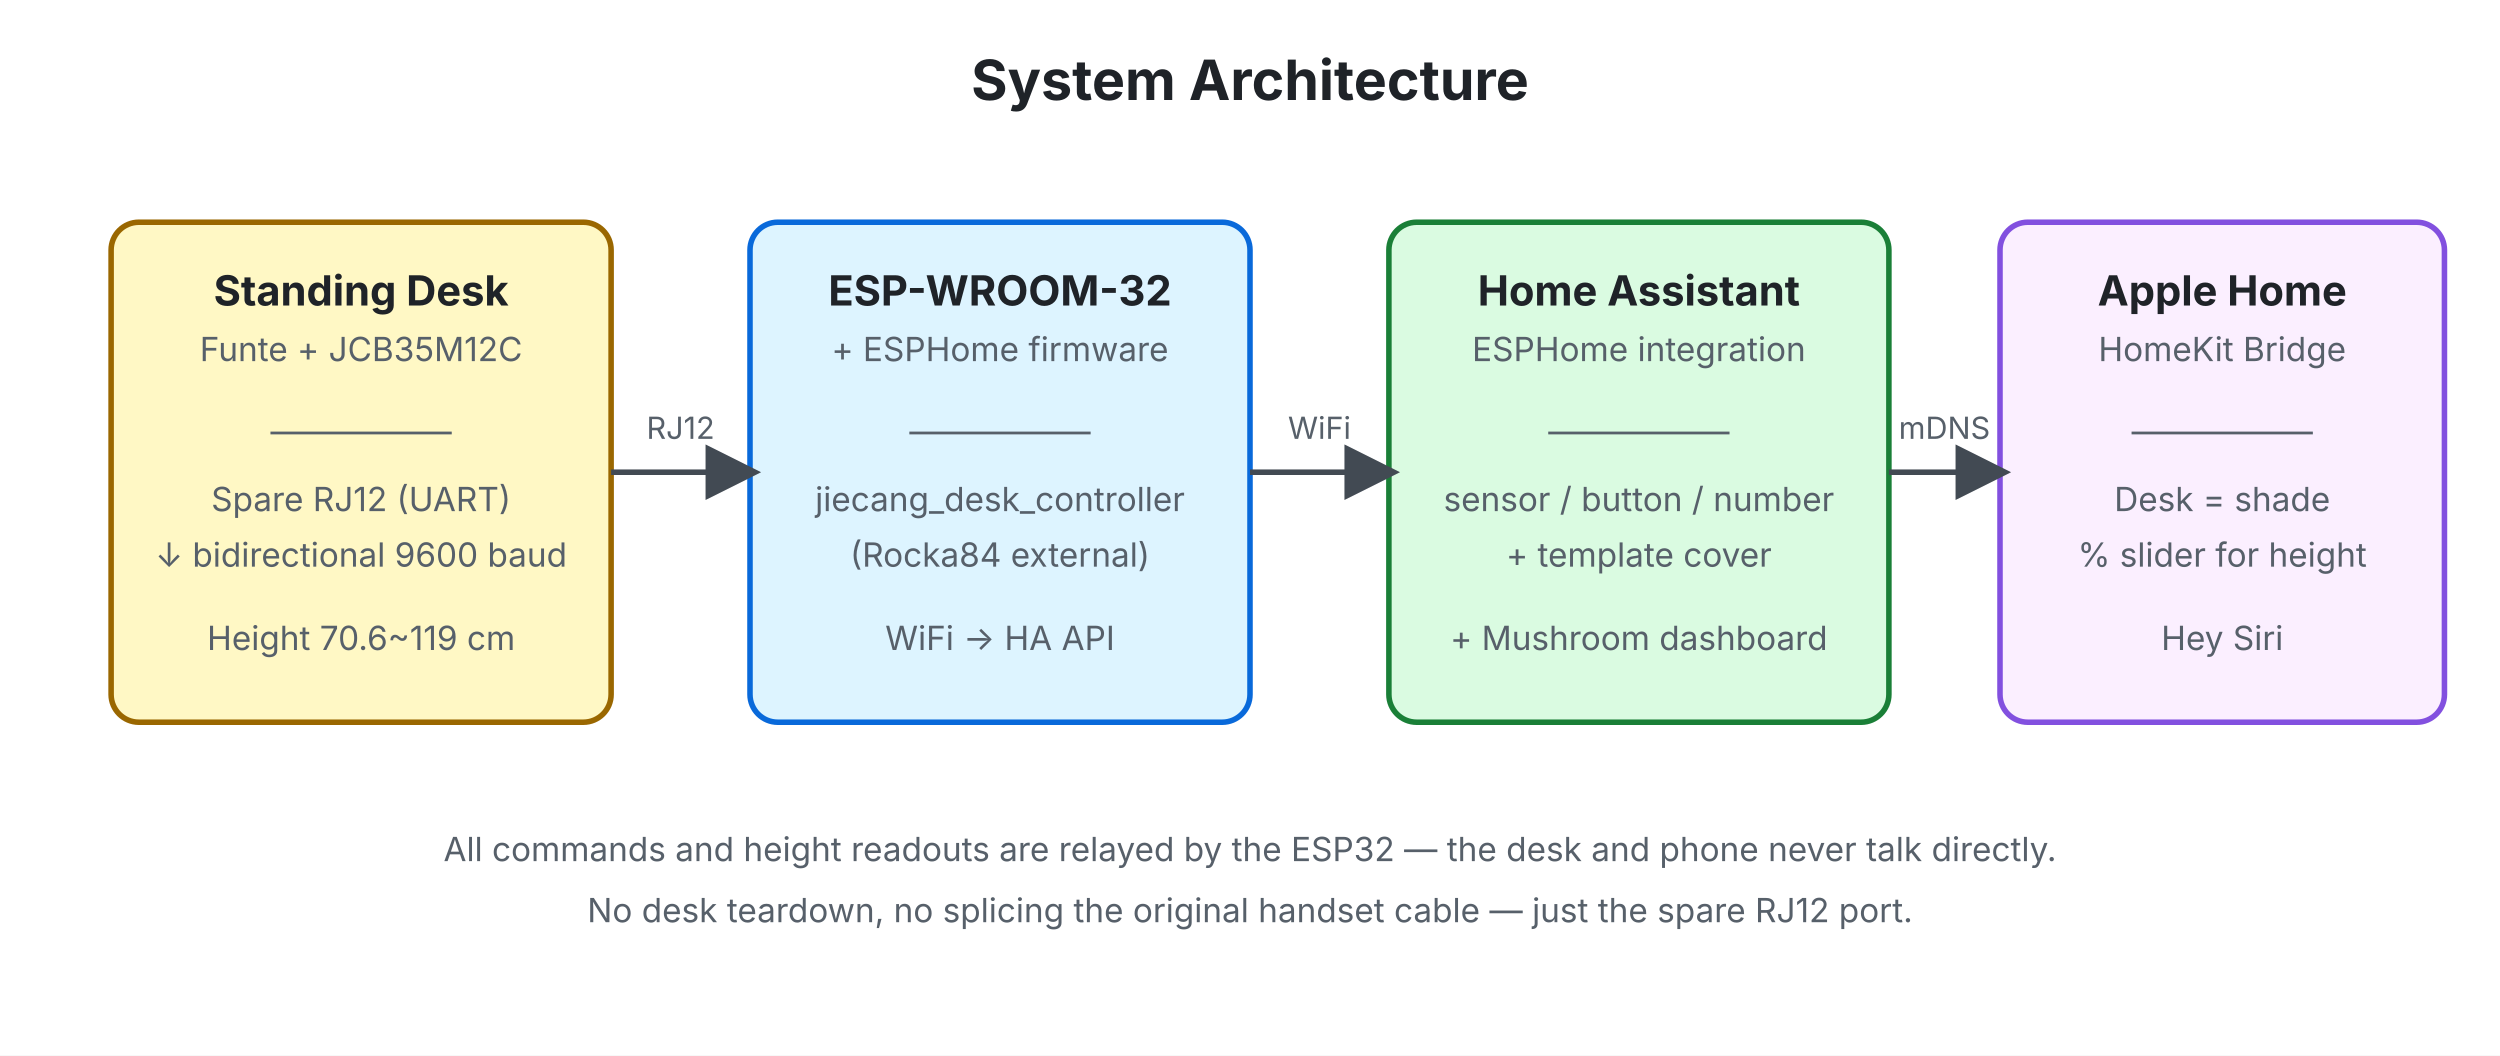
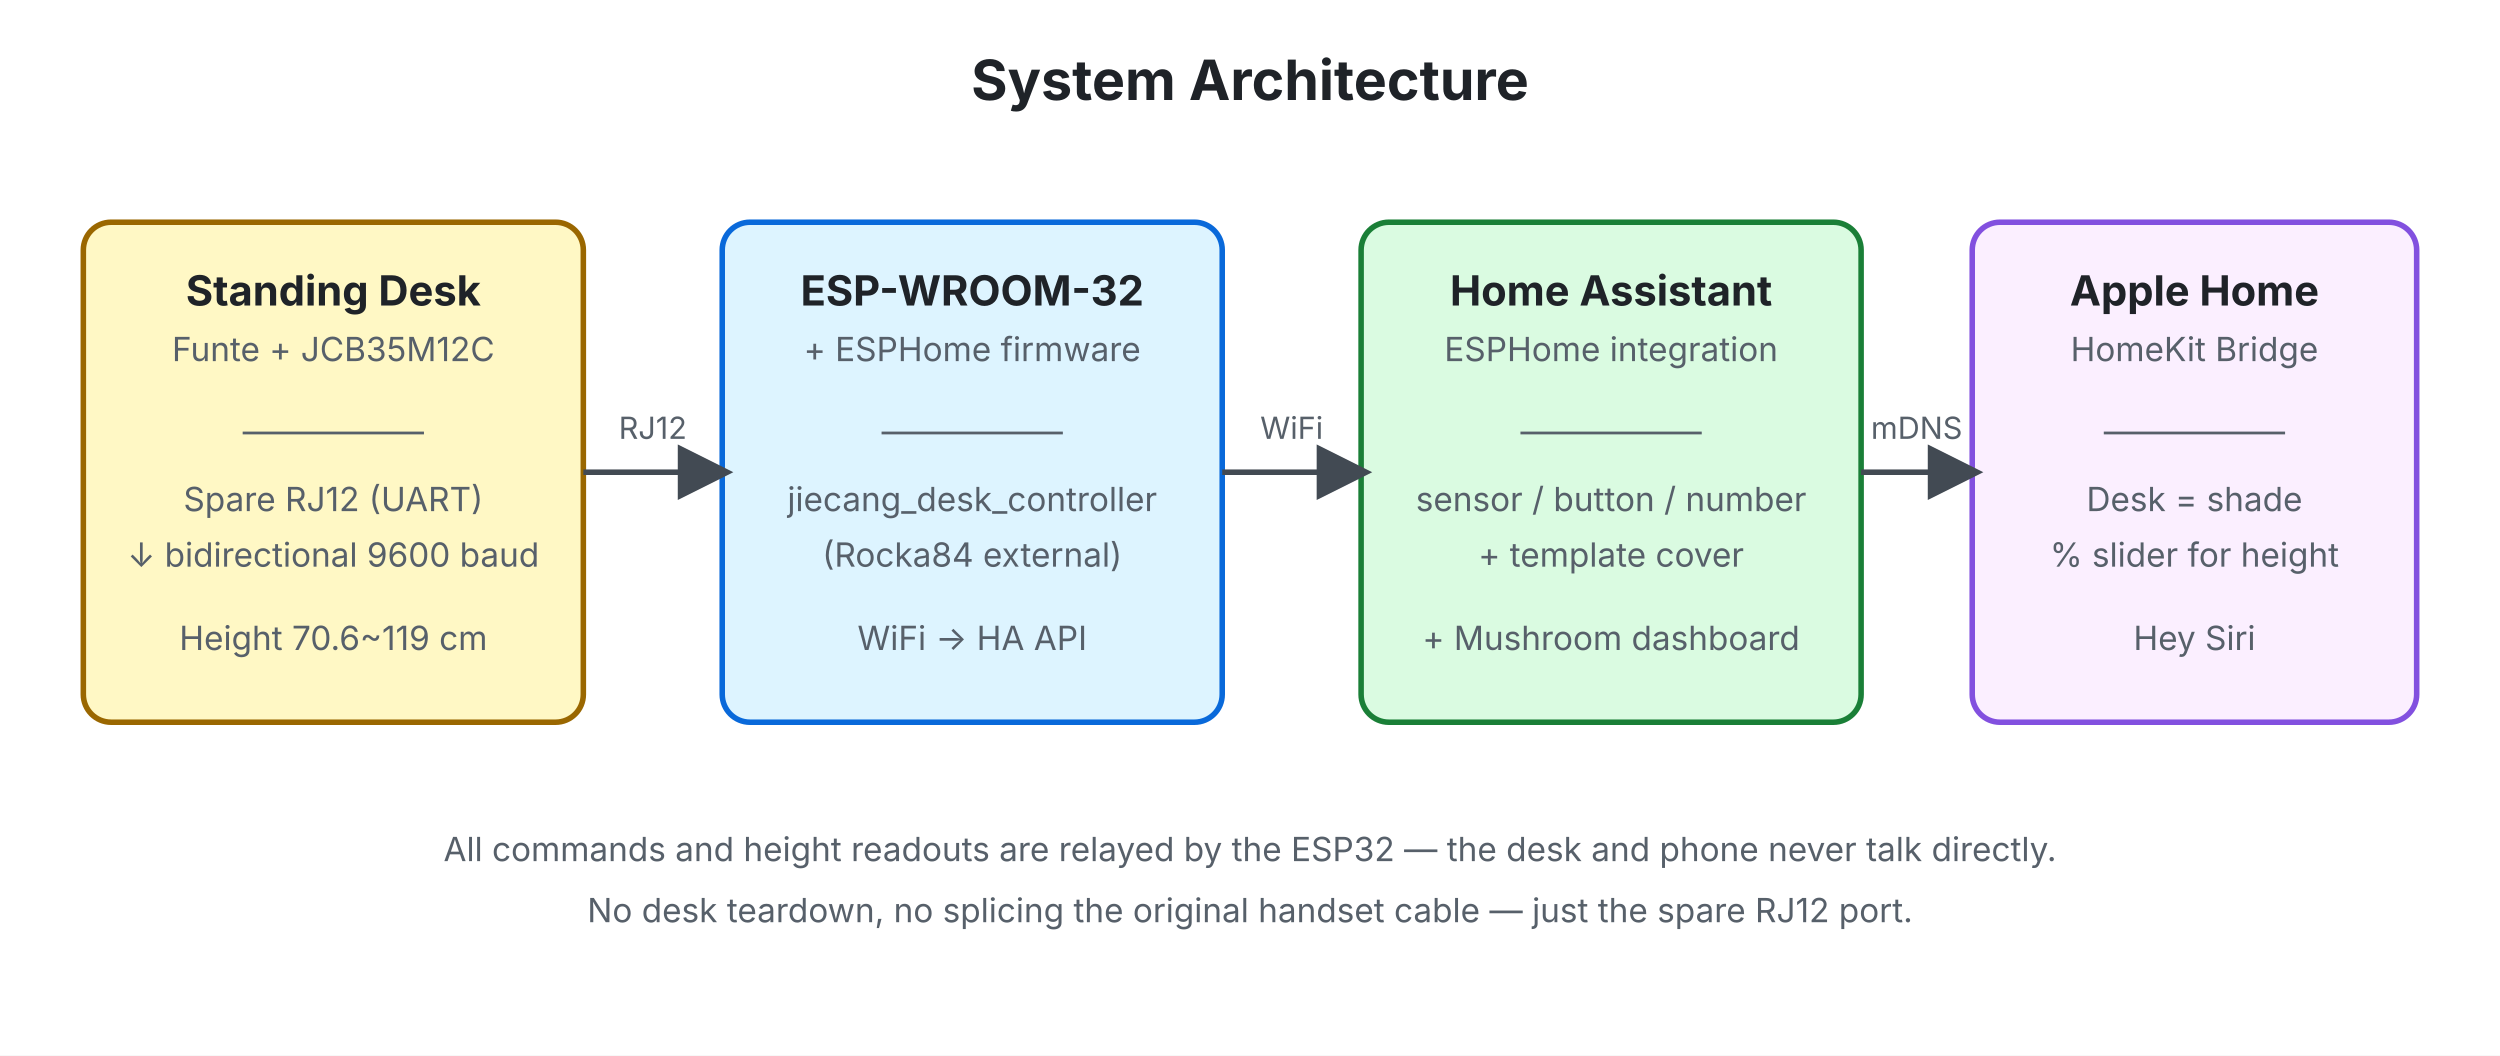
<svg xmlns="http://www.w3.org/2000/svg" font-family="-apple-system, BlinkMacSystemFont, 'Segoe UI', sans-serif" viewBox="0 0 900 380">
  <rect width="900" height="380" fill="#ffffff" />
  <defs>
    <marker id="a" markerHeight="10" markerWidth="10" orient="auto" refX="8" refY="5">
      <path d="m0 0 10 5-10 5z" fill="#424a53" />
    </marker>
  </defs>
  <text fill="#1f2328" font-size="20" font-weight="700" text-anchor="middle" x="450" y="36">System Architecture</text>
-   <rect fill="#fff8c5" height="180" rx="10" stroke="#9a6700" stroke-width="2" width="180" x="40" y="80" />
-   <text fill="#1f2328" font-size="15" font-weight="700" text-anchor="middle" x="130" y="110">Standing Desk</text>
-   <text fill="#57606a" font-size="12" text-anchor="middle" x="130" y="130">Funte + JCB35M12C</text>
-   <text fill="#57606a" font-size="12" text-anchor="middle" x="130" y="160">─────────</text>
-   <text fill="#57606a" font-size="12" text-anchor="middle" x="130" y="184">Spare RJ12 (UART)</text>
-   <text fill="#57606a" font-size="12" text-anchor="middle" x="130" y="204">↓ bidirectional 9600 baud</text>
-   <text fill="#57606a" font-size="12" text-anchor="middle" x="130" y="234">Height 70.6~119 cm</text>
-   <rect fill="#ddf4ff" height="180" rx="10" stroke="#0969da" stroke-width="2" width="180" x="270" y="80" />
-   <text fill="#1f2328" font-size="15" font-weight="700" text-anchor="middle" x="360" y="110">ESP-WROOM-32</text>
-   <text fill="#57606a" font-size="12" text-anchor="middle" x="360" y="130">+ ESPHome firmware</text>
-   <text fill="#57606a" font-size="12" text-anchor="middle" x="360" y="160">─────────</text>
-   <text fill="#57606a" font-size="12" text-anchor="middle" x="360" y="184">jiecang_desk_controller</text>
-   <text fill="#57606a" font-size="12" text-anchor="middle" x="360" y="204">(Rocka84 external)</text>
-   <text fill="#57606a" font-size="12" text-anchor="middle" x="360" y="234">WiFi → HA API</text>
-   <rect fill="#dafbe1" height="180" rx="10" stroke="#1a7f37" stroke-width="2" width="180" x="500" y="80" />
-   <text fill="#1f2328" font-size="15" font-weight="700" text-anchor="middle" x="590" y="110">Home Assistant</text>
-   <text fill="#57606a" font-size="12" text-anchor="middle" x="590" y="130">ESPHome integration</text>
-   <text fill="#57606a" font-size="12" text-anchor="middle" x="590" y="160">─────────</text>
-   <text fill="#57606a" font-size="12" text-anchor="middle" x="590" y="184">sensor / button / number</text>
-   <text fill="#57606a" font-size="12" text-anchor="middle" x="590" y="204">+ template cover</text>
-   <text fill="#57606a" font-size="12" text-anchor="middle" x="590" y="234">+ Mushroom dashboard</text>
-   <rect fill="#fbefff" height="180" rx="10" stroke="#8250df" stroke-width="2" width="160" x="720" y="80" />
-   <text fill="#1f2328" font-size="15" font-weight="700" text-anchor="middle" x="800" y="110">Apple Home</text>
-   <text fill="#57606a" font-size="12" text-anchor="middle" x="800" y="130">HomeKit Bridge</text>
-   <text fill="#57606a" font-size="12" text-anchor="middle" x="800" y="160">─────────</text>
-   <text fill="#57606a" font-size="12" text-anchor="middle" x="800" y="184">Desk = shade</text>
-   <text fill="#57606a" font-size="12" text-anchor="middle" x="800" y="204">% slider for height</text>
-   <text fill="#57606a" font-size="12" text-anchor="middle" x="800" y="234">Hey Siri</text>
-   <path d="m220 170h50" fill="none" marker-end="url(#a)" stroke="#424a53" stroke-width="2" />
-   <text fill="#57606a" font-size="11" text-anchor="middle" x="245" y="158">RJ12</text>
-   <path d="m450 170h50" fill="none" marker-end="url(#a)" stroke="#424a53" stroke-width="2" />
-   <text fill="#57606a" font-size="11" text-anchor="middle" x="475" y="158">WiFi</text>
-   <path d="m680 170h40" fill="none" marker-end="url(#a)" stroke="#424a53" stroke-width="2" />
-   <text fill="#57606a" font-size="11" text-anchor="middle" x="700" y="158">mDNS</text>
+   <rect fill="#fff8c5" height="180" rx="10" stroke="#9a6700" stroke-width="2" width="180" x="30" y="80" />
+   <text fill="#1f2328" font-size="15" font-weight="700" text-anchor="middle" x="120" y="110">Standing Desk</text>
+   <text fill="#57606a" font-size="12" text-anchor="middle" x="120" y="130">Funte + JCB35M12C</text>
+   <text fill="#57606a" font-size="12" text-anchor="middle" x="120" y="160">─────────</text>
+   <text fill="#57606a" font-size="12" text-anchor="middle" x="120" y="184">Spare RJ12 (UART)</text>
+   <text fill="#57606a" font-size="12" text-anchor="middle" x="120" y="204">↓ bidirectional 9600 baud</text>
+   <text fill="#57606a" font-size="12" text-anchor="middle" x="120" y="234">Height 70.6~119 cm</text>
+   <rect fill="#ddf4ff" height="180" rx="10" stroke="#0969da" stroke-width="2" width="180" x="260" y="80" />
+   <text fill="#1f2328" font-size="15" font-weight="700" text-anchor="middle" x="350" y="110">ESP-WROOM-32</text>
+   <text fill="#57606a" font-size="12" text-anchor="middle" x="350" y="130">+ ESPHome firmware</text>
+   <text fill="#57606a" font-size="12" text-anchor="middle" x="350" y="160">─────────</text>
+   <text fill="#57606a" font-size="12" text-anchor="middle" x="350" y="184">jiecang_desk_controller</text>
+   <text fill="#57606a" font-size="12" text-anchor="middle" x="350" y="204">(Rocka84 external)</text>
+   <text fill="#57606a" font-size="12" text-anchor="middle" x="350" y="234">WiFi → HA API</text>
+   <rect fill="#dafbe1" height="180" rx="10" stroke="#1a7f37" stroke-width="2" width="180" x="490" y="80" />
+   <text fill="#1f2328" font-size="15" font-weight="700" text-anchor="middle" x="580" y="110">Home Assistant</text>
+   <text fill="#57606a" font-size="12" text-anchor="middle" x="580" y="130">ESPHome integration</text>
+   <text fill="#57606a" font-size="12" text-anchor="middle" x="580" y="160">─────────</text>
+   <text fill="#57606a" font-size="12" text-anchor="middle" x="580" y="184">sensor / button / number</text>
+   <text fill="#57606a" font-size="12" text-anchor="middle" x="580" y="204">+ template cover</text>
+   <text fill="#57606a" font-size="12" text-anchor="middle" x="580" y="234">+ Mushroom dashboard</text>
+   <rect fill="#fbefff" height="180" rx="10" stroke="#8250df" stroke-width="2" width="160" x="710" y="80" />
+   <text fill="#1f2328" font-size="15" font-weight="700" text-anchor="middle" x="790" y="110">Apple Home</text>
+   <text fill="#57606a" font-size="12" text-anchor="middle" x="790" y="130">HomeKit Bridge</text>
+   <text fill="#57606a" font-size="12" text-anchor="middle" x="790" y="160">─────────</text>
+   <text fill="#57606a" font-size="12" text-anchor="middle" x="790" y="184">Desk = shade</text>
+   <text fill="#57606a" font-size="12" text-anchor="middle" x="790" y="204">% slider for height</text>
+   <text fill="#57606a" font-size="12" text-anchor="middle" x="790" y="234">Hey Siri</text>
+   <path d="m210 170h50" fill="none" marker-end="url(#a)" stroke="#424a53" stroke-width="2" />
+   <text fill="#57606a" font-size="11" text-anchor="middle" x="235" y="158">RJ12</text>
+   <path d="m440 170h50" fill="none" marker-end="url(#a)" stroke="#424a53" stroke-width="2" />
+   <text fill="#57606a" font-size="11" text-anchor="middle" x="465" y="158">WiFi</text>
+   <path d="m670 170h40" fill="none" marker-end="url(#a)" stroke="#424a53" stroke-width="2" />
+   <text fill="#57606a" font-size="11" text-anchor="middle" x="690" y="158">mDNS</text>
  <text fill="#57606a" font-size="12" text-anchor="middle" x="450" y="310">All commands and height readouts are relayed by the ESP32 — the desk and phone never talk directly.</text>
  <text fill="#57606a" font-size="12" text-anchor="middle" x="450" y="332">No desk teardown, no splicing the original handset cable — just the spare RJ12 port.</text>
</svg>
